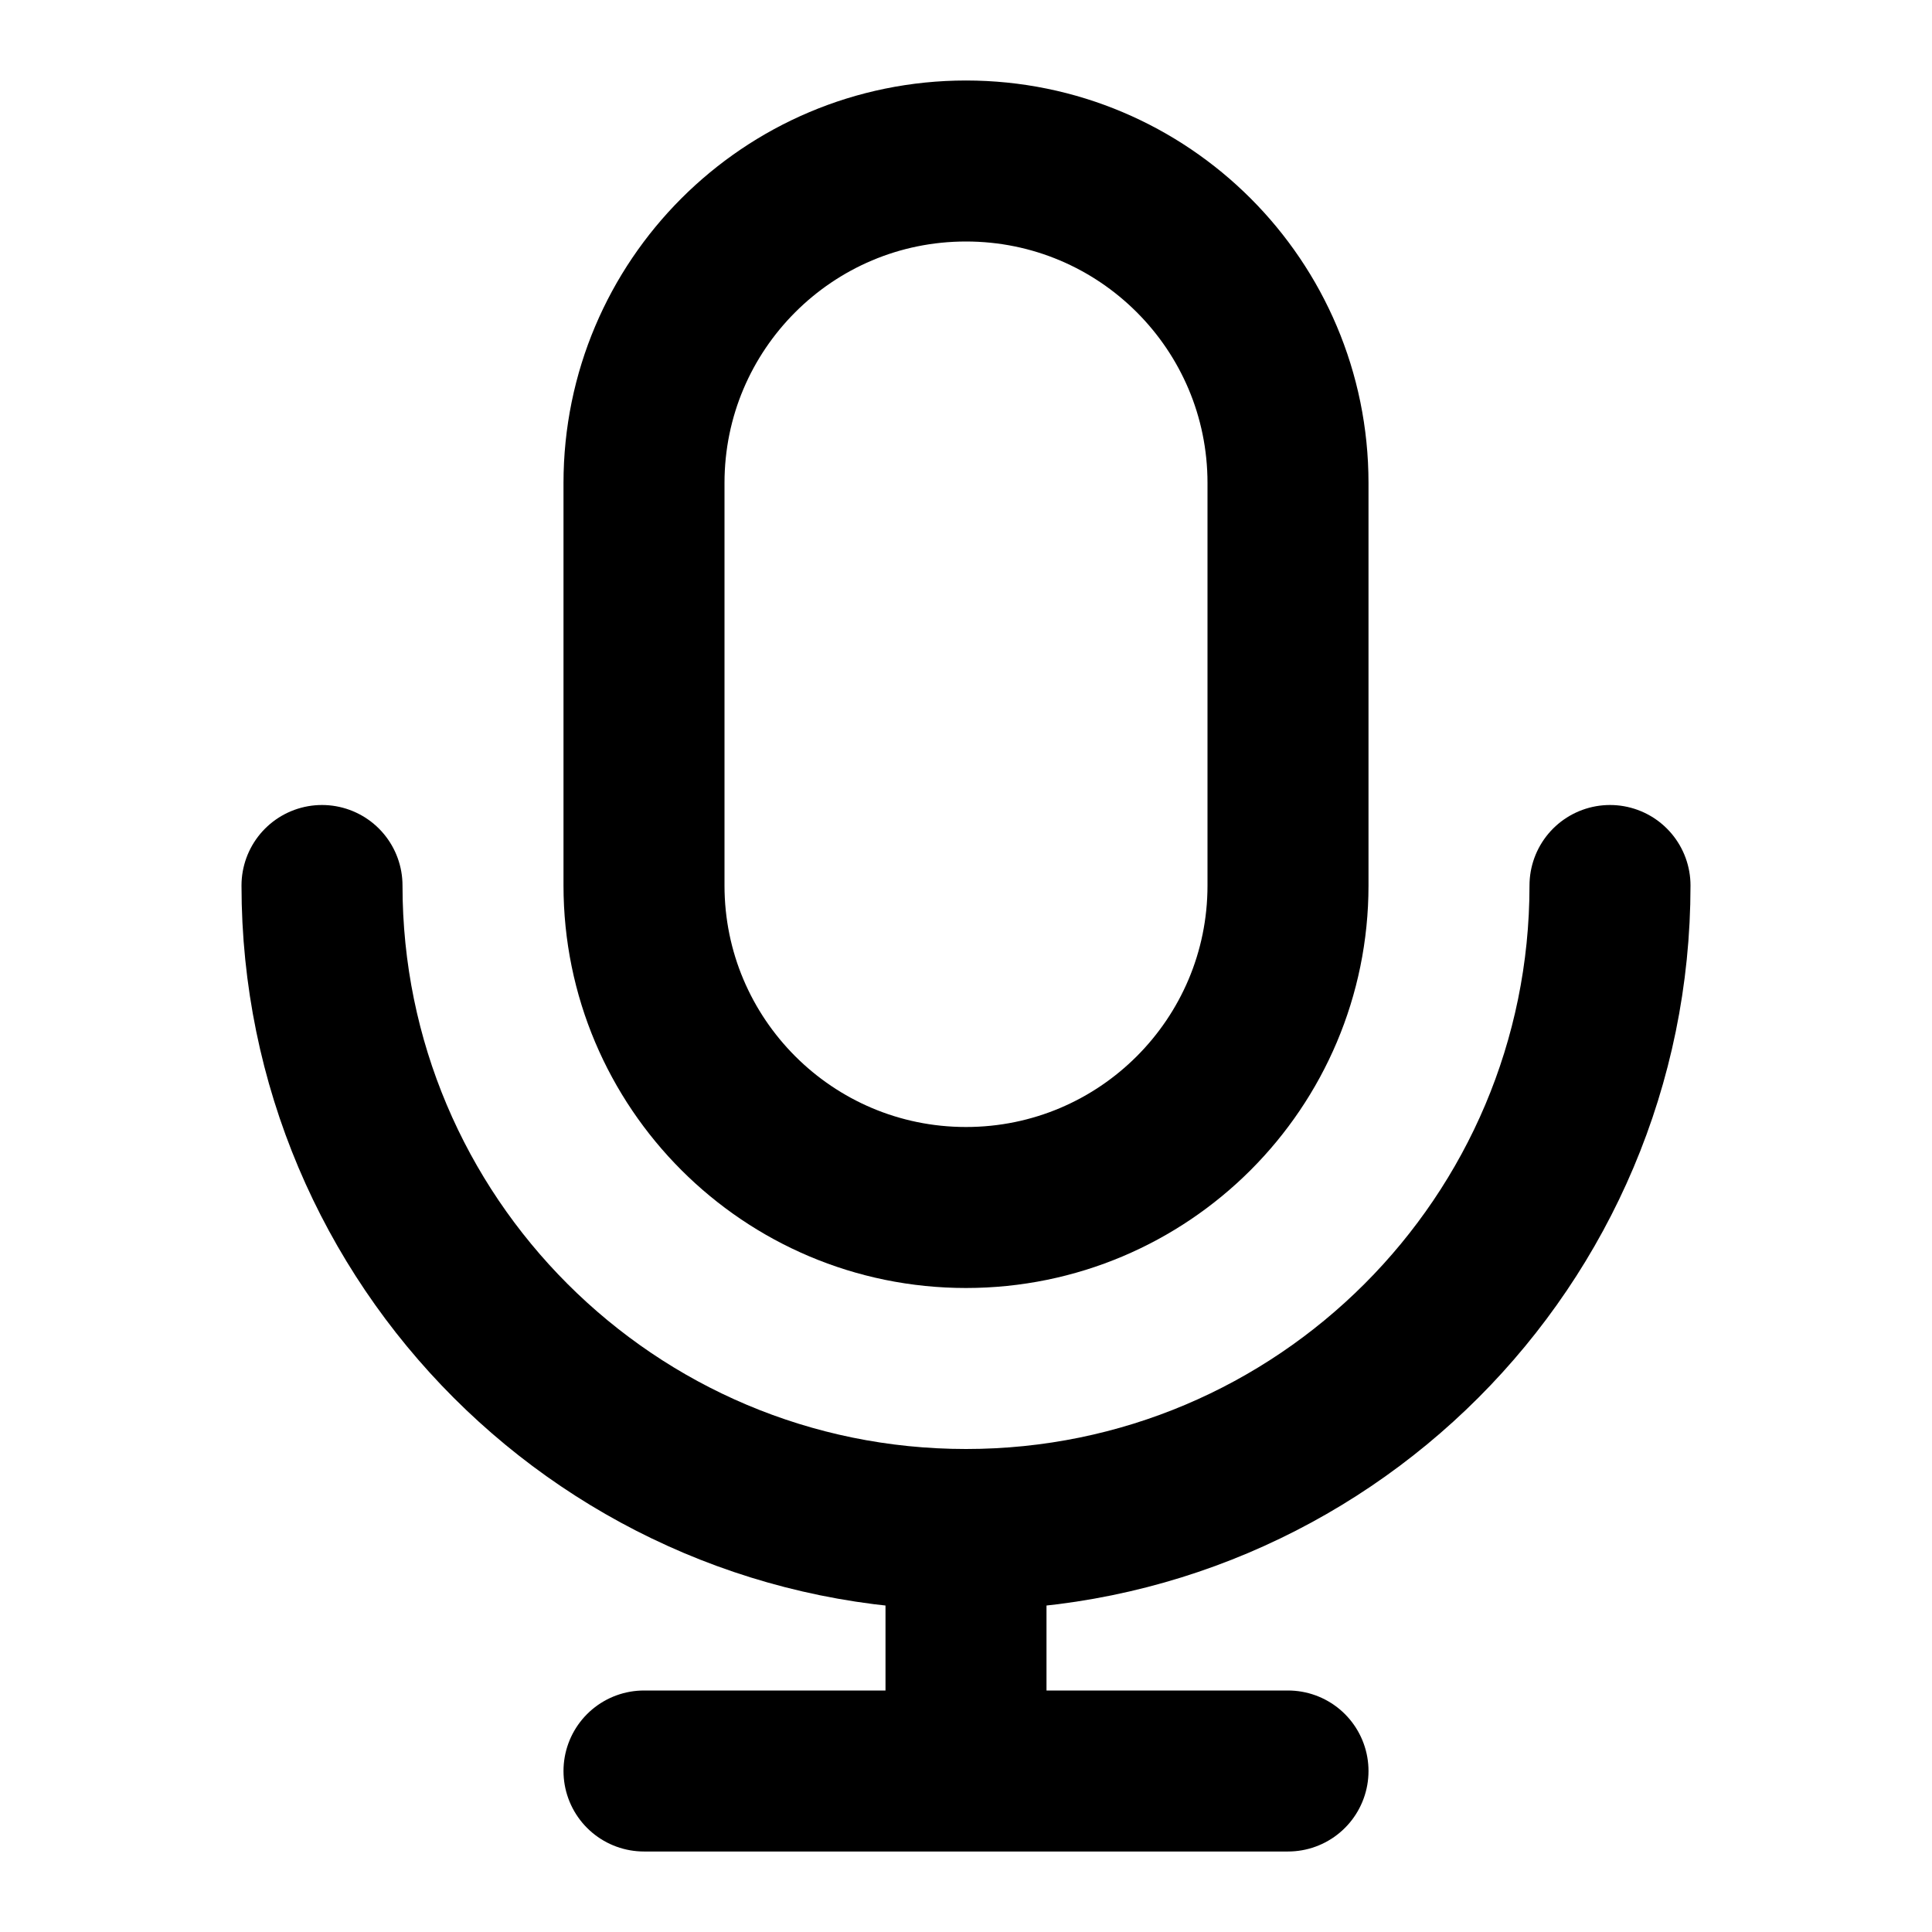
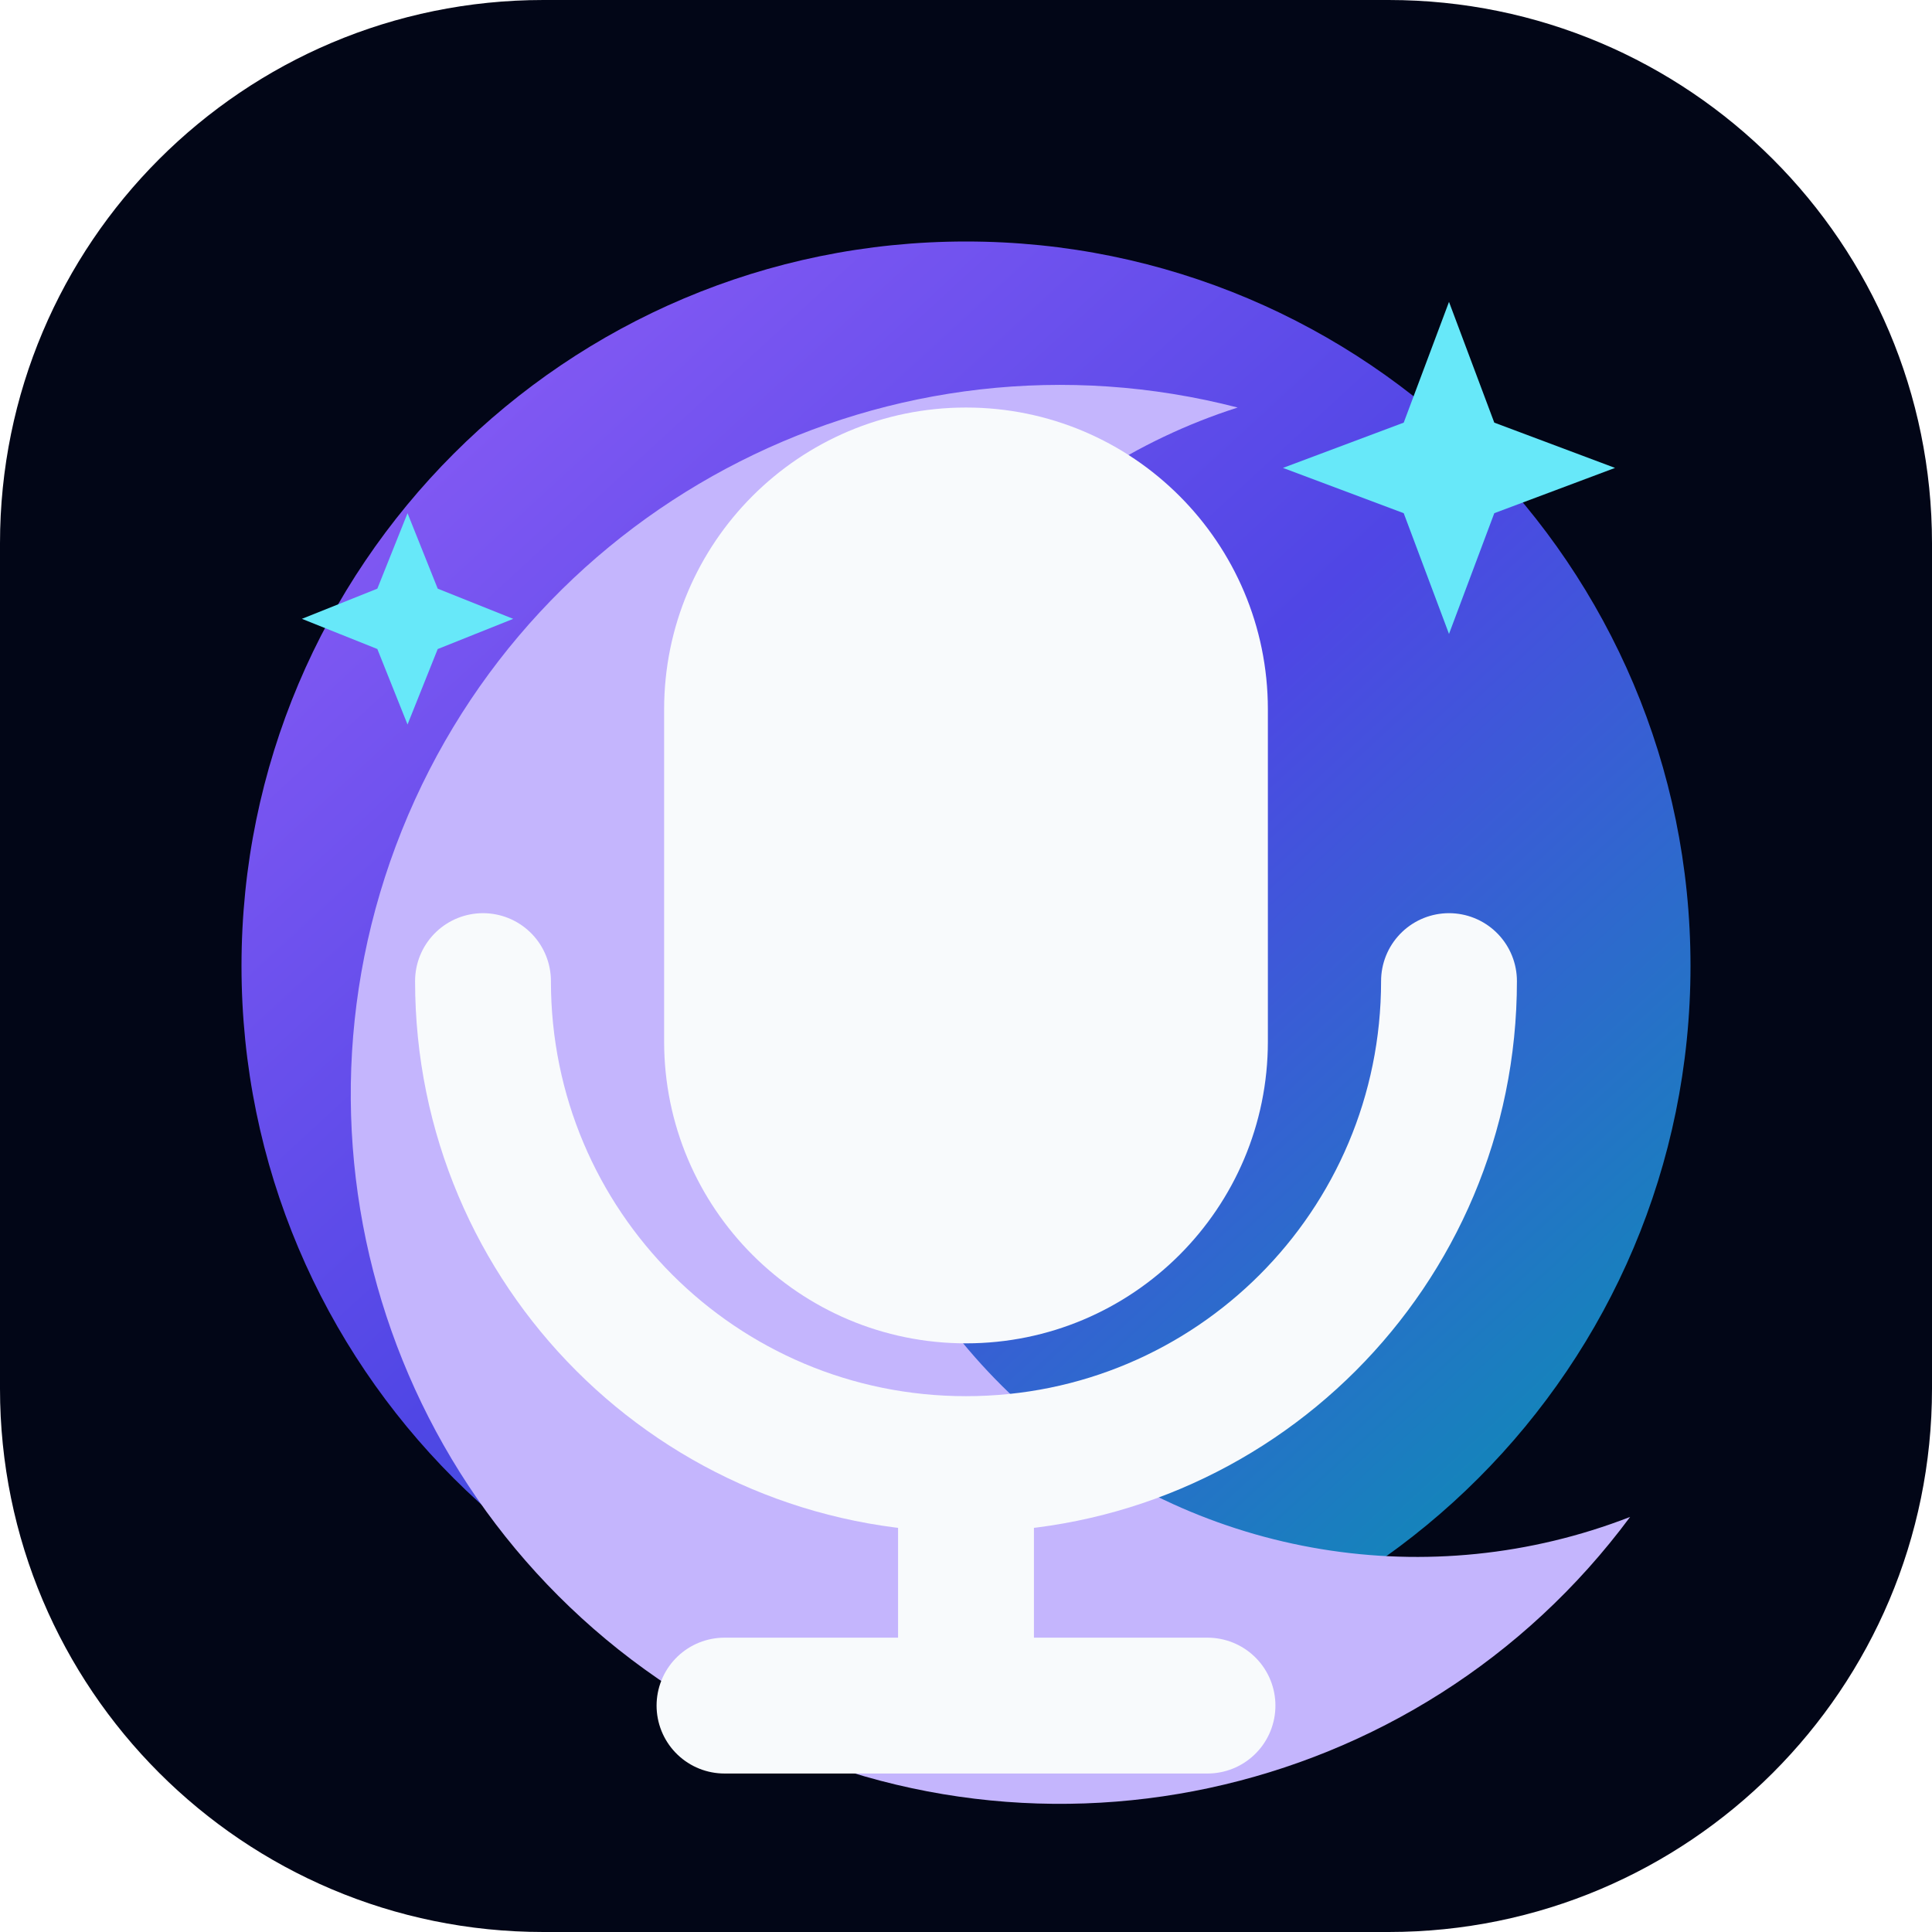
- <svg xmlns="http://www.w3.org/2000/svg" viewBox="0 0 24 24" fill="none" stroke="currentColor" stroke-width="2" stroke-linecap="round" stroke-linejoin="round">
-   <rect x="8" y="2" width="8" height="13" rx="4" />
-   <path d="M4 11a8 8 0 0 0 16 0M12 19v3M8 22h8" />
+ <svg xmlns="http://www.w3.org/2000/svg" viewBox="0 0 128 128" fill="none">
+   <rect width="128" height="128" rx="36" fill="#020617" />
+   <circle cx="64" cy="64" r="48" fill="url(#orb)" />
+   <path d="M82 27a47 47 0 1 0 26 73.5A39 39 0 1 1 82 27Z" fill="#C4B5FD" />
+   <rect x="44" y="27" width="40" height="62" rx="20" fill="#F8FAFC" />
+   <path d="M32 65c0 17.7 14.3 32 32 32s32-14.3 32-32M64 97v16M48 113h32" stroke="#F8FAFC" stroke-width="9" stroke-linecap="round" />
+   <path d="M93 28l3-8 3 8 8 3-8 3-3 8-3-8-8-3 8-3ZM25 39l2-5 2 5 5 2-5 2-2 5-2-5-5-2 5-2Z" fill="#67E8F9" />
+   <defs>
+     <linearGradient id="orb" x1="24" x2="104" y1="21" y2="108" gradientUnits="userSpaceOnUse">
+       <stop stop-color="#8B5CF6" />
+       <stop offset="0.48" stop-color="#4F46E5" />
+       <stop offset="1" stop-color="#0891B2" />
+     </linearGradient>
+   </defs>
</svg>
